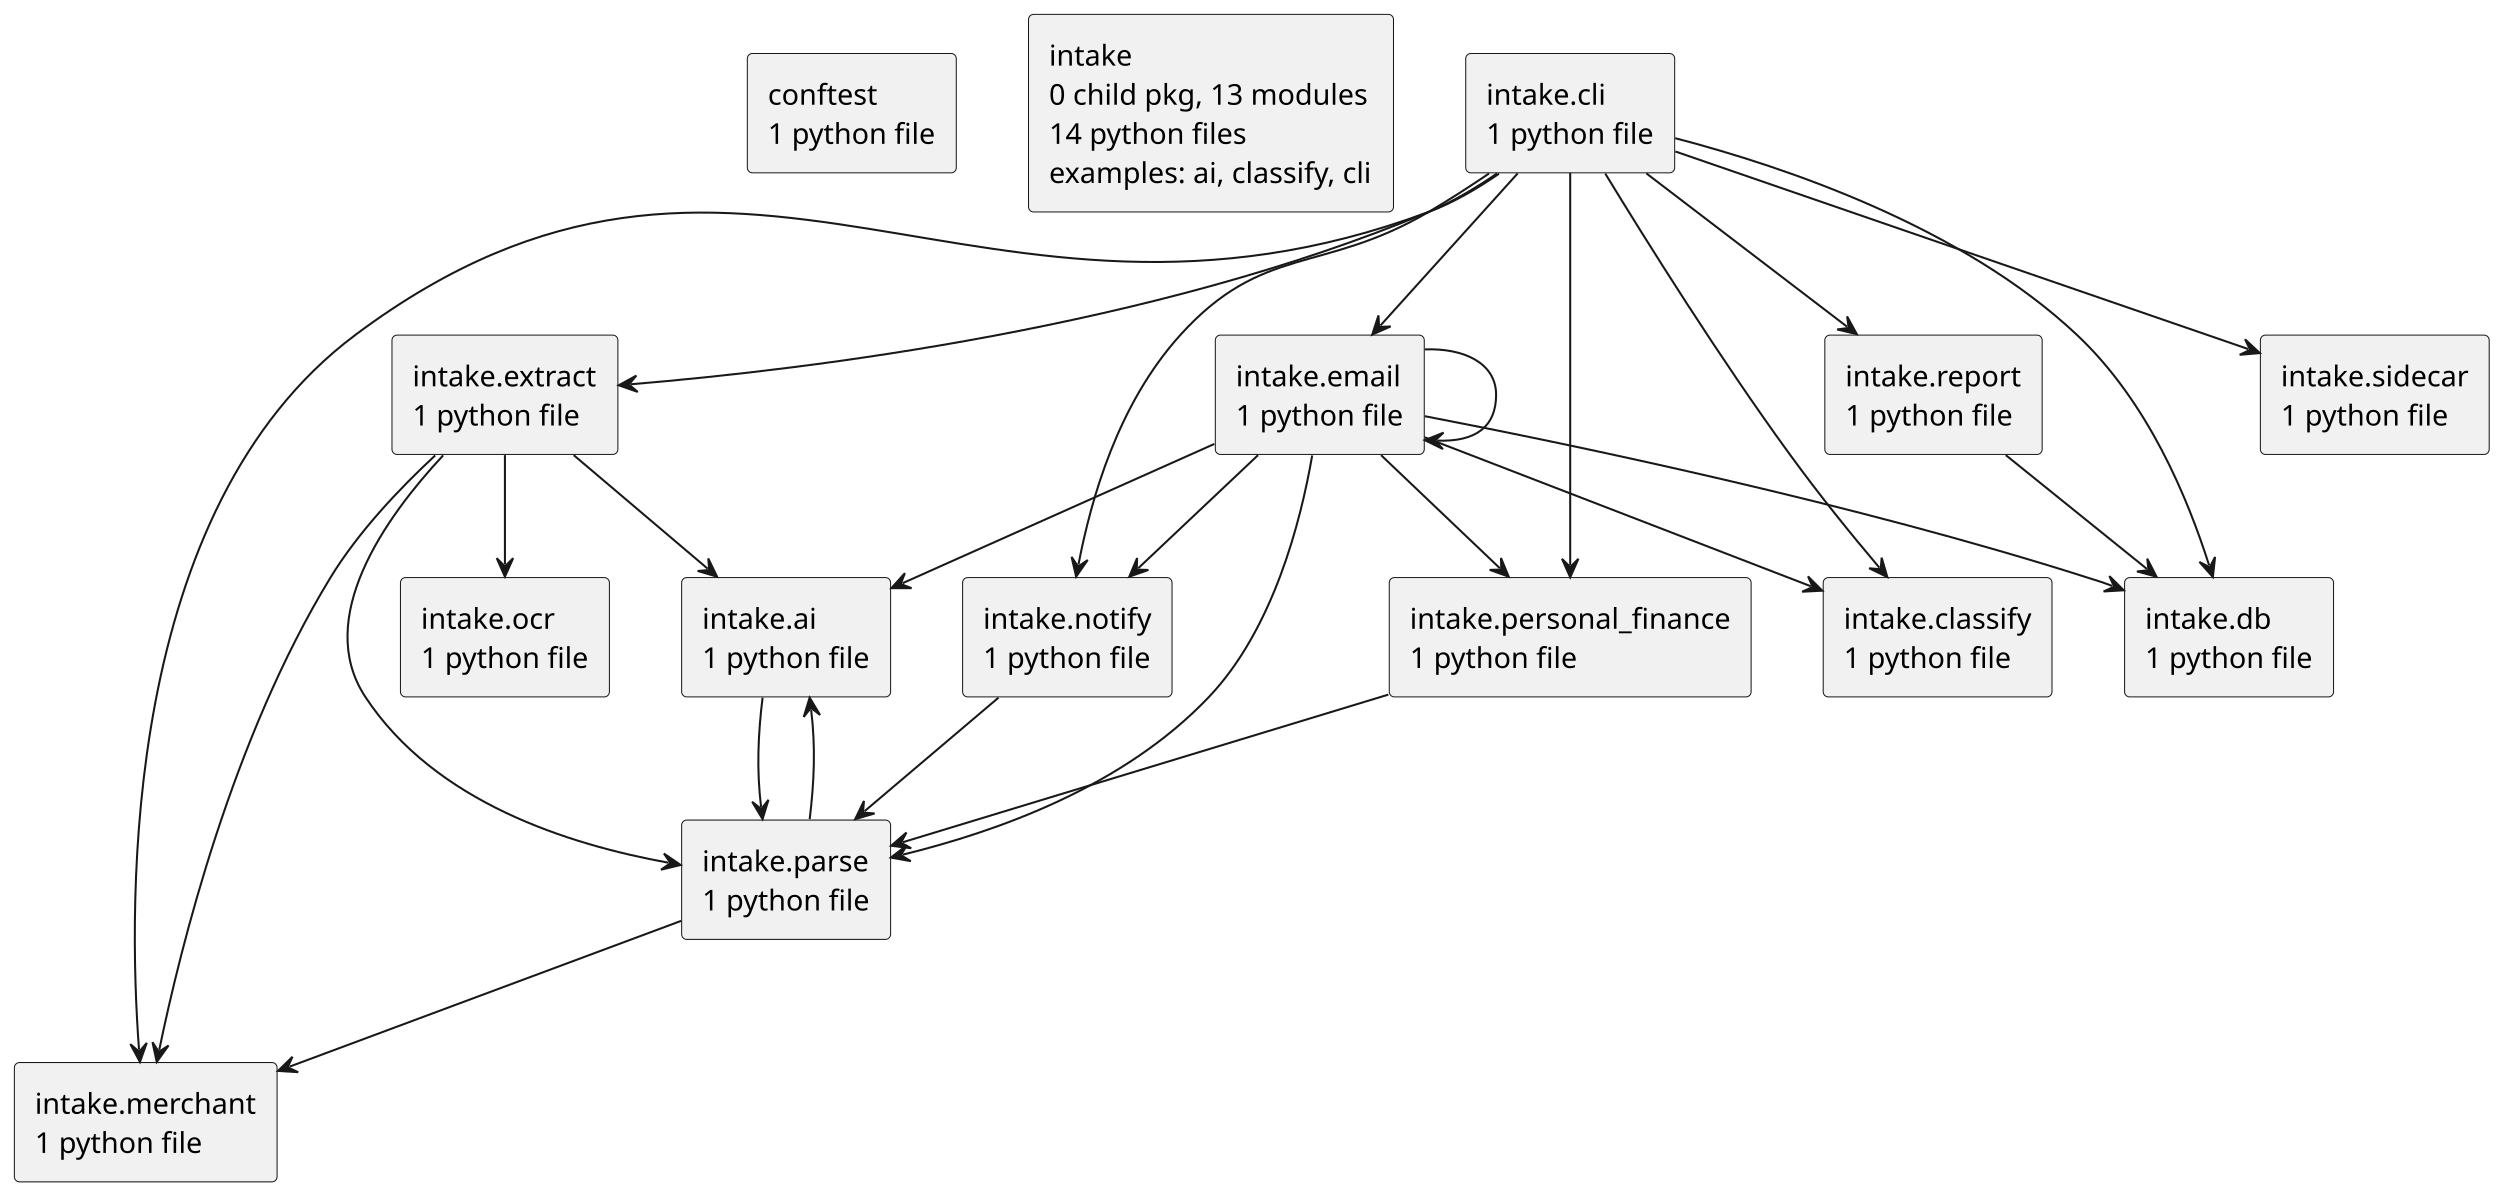
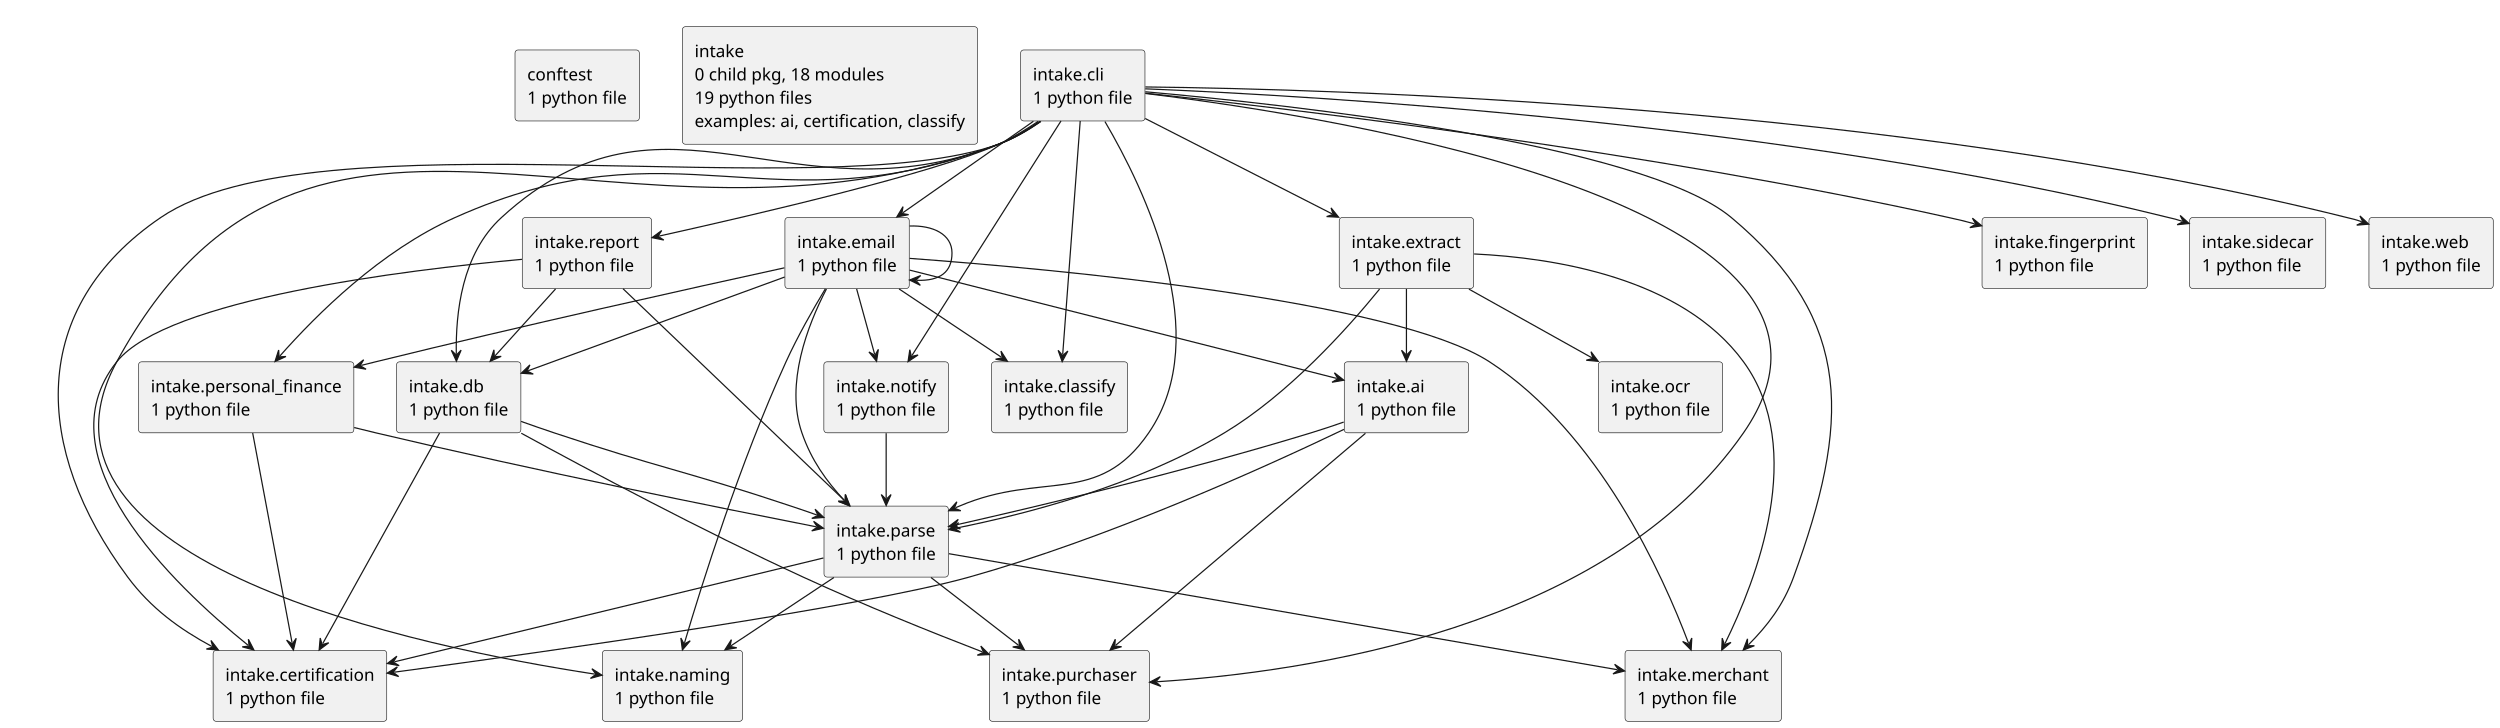
- <svg xmlns="http://www.w3.org/2000/svg" contentStyleType="text/css" data-diagram-type="DESCRIPTION" height="581px" preserveAspectRatio="none" style="width:1218px;height:581px;background:#FFFFFF;" version="1.1" viewBox="0 0 1218 581" width="1218px" zoomAndPan="magnify">
+ <svg xmlns="http://www.w3.org/2000/svg" contentStyleType="text/css" data-diagram-type="DESCRIPTION" height="596px" preserveAspectRatio="none" style="width:2047px;height:596px;background:#FFFFFF;" version="1.1" viewBox="0 0 2047 596" width="2047px" zoomAndPan="magnify">
  <defs />
  <g>
    <g class="entity" data-qualified-name="conftest" data-source-line="4" id="ent0002">
-       <rect fill="#F1F1F1" height="58.136" rx="2.5" ry="2.5" style="stroke:#181818;stroke-width:0.5;" width="101.802" x="364.1" y="26.06" />
-       <text fill="#000000" font-family="sans-serif" font-size="14" lengthAdjust="spacing" textLength="53.368" x="374.1" y="51.026">conftest</text>
-       <text fill="#000000" font-family="sans-serif" font-size="14" lengthAdjust="spacing" textLength="81.802" x="374.1" y="70.094">1 python file</text>
+       <rect fill="#F1F1F1" height="58.136" rx="2.5" ry="2.5" style="stroke:#181818;stroke-width:0.5;" width="101.802" x="421.69" y="40.9" />
+       <text fill="#000000" font-family="sans-serif" font-size="14" lengthAdjust="spacing" textLength="53.368" x="431.69" y="65.866">conftest</text>
+       <text fill="#000000" font-family="sans-serif" font-size="14" lengthAdjust="spacing" textLength="81.802" x="431.69" y="84.934">1 python file</text>
    </g>
    <g class="entity" data-qualified-name="intake" data-source-line="5" id="ent0003">
-       <rect fill="#F1F1F1" height="96.272" rx="2.5" ry="2.5" style="stroke:#181818;stroke-width:0.5;" width="177.821" x="501.09" y="7" />
-       <text fill="#000000" font-family="sans-serif" font-size="14" lengthAdjust="spacing" textLength="40.544" x="511.09" y="31.966">intake</text>
-       <text fill="#000000" font-family="sans-serif" font-size="14" lengthAdjust="spacing" textLength="155.273" x="511.09" y="51.034">0 child pkg, 13 modules</text>
-       <text fill="#000000" font-family="sans-serif" font-size="14" lengthAdjust="spacing" textLength="96.516" x="511.09" y="70.102">14 python files</text>
-       <text fill="#000000" font-family="sans-serif" font-size="14" lengthAdjust="spacing" textLength="157.821" x="511.09" y="89.17">examples: ai, classify, cli</text>
+       <rect fill="#F1F1F1" height="96.272" rx="2.5" ry="2.5" style="stroke:#181818;stroke-width:0.5;" width="241.731" x="558.72" y="21.84" />
+       <text fill="#000000" font-family="sans-serif" font-size="14" lengthAdjust="spacing" textLength="40.544" x="568.72" y="46.806">intake</text>
+       <text fill="#000000" font-family="sans-serif" font-size="14" lengthAdjust="spacing" textLength="155.273" x="568.72" y="65.874">0 child pkg, 18 modules</text>
+       <text fill="#000000" font-family="sans-serif" font-size="14" lengthAdjust="spacing" textLength="96.516" x="568.72" y="84.942">19 python files</text>
+       <text fill="#000000" font-family="sans-serif" font-size="14" lengthAdjust="spacing" textLength="221.731" x="568.72" y="104.01">examples: ai, certification, classify</text>
    </g>
    <g class="entity" data-qualified-name="intake.ai" data-source-line="6" id="ent0004">
-       <rect fill="#F1F1F1" height="58.136" rx="2.5" ry="2.5" style="stroke:#181818;stroke-width:0.5;" width="101.802" x="332.1" y="281.4" />
-       <text fill="#000000" font-family="sans-serif" font-size="14" lengthAdjust="spacing" textLength="55.762" x="342.1" y="306.366">intake.ai</text>
-       <text fill="#000000" font-family="sans-serif" font-size="14" lengthAdjust="spacing" textLength="81.802" x="342.1" y="325.434">1 python file</text>
-     </g>
-     <g class="entity" data-qualified-name="intake.classify" data-source-line="7" id="ent0005">
-       <rect fill="#F1F1F1" height="58.136" rx="2.5" ry="2.5" style="stroke:#181818;stroke-width:0.5;" width="111.462" x="888.27" y="281.4" />
-       <text fill="#000000" font-family="sans-serif" font-size="14" lengthAdjust="spacing" textLength="91.462" x="898.27" y="306.366">intake.classify</text>
-       <text fill="#000000" font-family="sans-serif" font-size="14" lengthAdjust="spacing" textLength="81.802" x="898.27" y="325.434">1 python file</text>
-     </g>
-     <g class="entity" data-qualified-name="intake.cli" data-source-line="8" id="ent0006">
-       <rect fill="#F1F1F1" height="58.136" rx="2.5" ry="2.5" style="stroke:#181818;stroke-width:0.5;" width="101.802" x="714.1" y="26.06" />
-       <text fill="#000000" font-family="sans-serif" font-size="14" lengthAdjust="spacing" textLength="58.24" x="724.1" y="51.026">intake.cli</text>
-       <text fill="#000000" font-family="sans-serif" font-size="14" lengthAdjust="spacing" textLength="81.802" x="724.1" y="70.094">1 python file</text>
-     </g>
-     <g class="entity" data-qualified-name="intake.db" data-source-line="9" id="ent0007">
-       <rect fill="#F1F1F1" height="58.136" rx="2.5" ry="2.5" style="stroke:#181818;stroke-width:0.5;" width="101.802" x="1035.1" y="281.4" />
-       <text fill="#000000" font-family="sans-serif" font-size="14" lengthAdjust="spacing" textLength="61.516" x="1045.1" y="306.366">intake.db</text>
-       <text fill="#000000" font-family="sans-serif" font-size="14" lengthAdjust="spacing" textLength="81.802" x="1045.1" y="325.434">1 python file</text>
-     </g>
-     <g class="entity" data-qualified-name="intake.email" data-source-line="10" id="ent0008">
-       <rect fill="#F1F1F1" height="58.136" rx="2.5" ry="2.5" style="stroke:#181818;stroke-width:0.5;" width="101.802" x="592.1" y="163.27" />
-       <text fill="#000000" font-family="sans-serif" font-size="14" lengthAdjust="spacing" textLength="80.36" x="602.1" y="188.236">intake.email</text>
-       <text fill="#000000" font-family="sans-serif" font-size="14" lengthAdjust="spacing" textLength="81.802" x="602.1" y="207.304">1 python file</text>
-     </g>
-     <g class="entity" data-qualified-name="intake.extract" data-source-line="11" id="ent0009">
-       <rect fill="#F1F1F1" height="58.136" rx="2.5" ry="2.5" style="stroke:#181818;stroke-width:0.5;" width="110.062" x="190.97" y="163.27" />
-       <text fill="#000000" font-family="sans-serif" font-size="14" lengthAdjust="spacing" textLength="90.062" x="200.97" y="188.236">intake.extract</text>
-       <text fill="#000000" font-family="sans-serif" font-size="14" lengthAdjust="spacing" textLength="81.802" x="200.97" y="207.304">1 python file</text>
-     </g>
-     <g class="entity" data-qualified-name="intake.merchant" data-source-line="12" id="ent0010">
-       <rect fill="#F1F1F1" height="58.136" rx="2.5" ry="2.5" style="stroke:#181818;stroke-width:0.5;" width="127.996" x="7" y="517.67" />
-       <text fill="#000000" font-family="sans-serif" font-size="14" lengthAdjust="spacing" textLength="107.996" x="17" y="542.636">intake.merchant</text>
-       <text fill="#000000" font-family="sans-serif" font-size="14" lengthAdjust="spacing" textLength="81.802" x="17" y="561.704">1 python file</text>
-     </g>
-     <g class="entity" data-qualified-name="intake.notify" data-source-line="13" id="ent0011">
-       <rect fill="#F1F1F1" height="58.136" rx="2.5" ry="2.5" style="stroke:#181818;stroke-width:0.5;" width="102.04" x="468.98" y="281.4" />
-       <text fill="#000000" font-family="sans-serif" font-size="14" lengthAdjust="spacing" textLength="82.04" x="478.98" y="306.366">intake.notify</text>
-       <text fill="#000000" font-family="sans-serif" font-size="14" lengthAdjust="spacing" textLength="81.802" x="478.98" y="325.434">1 python file</text>
-     </g>
-     <g class="entity" data-qualified-name="intake.ocr" data-source-line="14" id="ent0012">
-       <rect fill="#F1F1F1" height="58.136" rx="2.5" ry="2.5" style="stroke:#181818;stroke-width:0.5;" width="101.802" x="195.1" y="281.4" />
-       <text fill="#000000" font-family="sans-serif" font-size="14" lengthAdjust="spacing" textLength="65.268" x="205.1" y="306.366">intake.ocr</text>
-       <text fill="#000000" font-family="sans-serif" font-size="14" lengthAdjust="spacing" textLength="81.802" x="205.1" y="325.434">1 python file</text>
-     </g>
-     <g class="entity" data-qualified-name="intake.parse" data-source-line="15" id="ent0013">
-       <rect fill="#F1F1F1" height="58.136" rx="2.5" ry="2.5" style="stroke:#181818;stroke-width:0.5;" width="101.802" x="332.1" y="399.54" />
-       <text fill="#000000" font-family="sans-serif" font-size="14" lengthAdjust="spacing" textLength="81.144" x="342.1" y="424.506">intake.parse</text>
-       <text fill="#000000" font-family="sans-serif" font-size="14" lengthAdjust="spacing" textLength="81.802" x="342.1" y="443.574">1 python file</text>
-     </g>
-     <g class="entity" data-qualified-name="intake.personal_finance" data-source-line="16" id="ent0014">
-       <rect fill="#F1F1F1" height="58.136" rx="2.5" ry="2.5" style="stroke:#181818;stroke-width:0.5;" width="176.295" x="676.85" y="281.4" />
-       <text fill="#000000" font-family="sans-serif" font-size="14" lengthAdjust="spacing" textLength="156.295" x="686.85" y="306.366">intake.personal_finance</text>
-       <text fill="#000000" font-family="sans-serif" font-size="14" lengthAdjust="spacing" textLength="81.802" x="686.85" y="325.434">1 python file</text>
-     </g>
-     <g class="entity" data-qualified-name="intake.report" data-source-line="17" id="ent0015">
-       <rect fill="#F1F1F1" height="58.136" rx="2.5" ry="2.5" style="stroke:#181818;stroke-width:0.5;" width="105.89" x="889.05" y="163.27" />
-       <text fill="#000000" font-family="sans-serif" font-size="14" lengthAdjust="spacing" textLength="85.89" x="899.05" y="188.236">intake.report</text>
-       <text fill="#000000" font-family="sans-serif" font-size="14" lengthAdjust="spacing" textLength="81.802" x="899.05" y="207.304">1 python file</text>
-     </g>
-     <g class="entity" data-qualified-name="intake.sidecar" data-source-line="18" id="ent0016">
-       <rect fill="#F1F1F1" height="58.136" rx="2.5" ry="2.5" style="stroke:#181818;stroke-width:0.5;" width="111.476" x="1101.26" y="163.27" />
-       <text fill="#000000" font-family="sans-serif" font-size="14" lengthAdjust="spacing" textLength="91.476" x="1111.26" y="188.236">intake.sidecar</text>
-       <text fill="#000000" font-family="sans-serif" font-size="14" lengthAdjust="spacing" textLength="81.802" x="1111.26" y="207.304">1 python file</text>
-     </g>
-     <g class="link" data-entity-1="ent0004" data-entity-2="ent0013" data-link-type="dependency" data-source-line="19" id="lnk17">
-       <path d="M371.53,339.88 C369.32,357.88 368.593,375.114 370.793,393.134" fill="none" id="intake.ai-to-intake.parse" style="stroke:#181818;stroke-width:1;" />
-       <polygon fill="#181818" points="371.52,399.09,374.4,389.672,370.914,394.127,366.459,390.641,371.52,399.09" style="stroke:#181818;stroke-width:1;" />
-     </g>
-     <g class="link" data-entity-1="ent0013" data-entity-2="ent0004" data-link-type="dependency" data-source-line="41" id="lnk39">
-       <path d="M394.48,399.09 C396.68,381.07 397.401,363.835 395.191,345.835" fill="none" id="intake.parse-to-intake.ai" style="stroke:#181818;stroke-width:1;" />
-       <polygon fill="#181818" points="394.46,339.88,391.587,349.3,395.069,344.843,399.527,348.325,394.46,339.88" style="stroke:#181818;stroke-width:1;" />
-     </g>
-     <g class="link" data-entity-1="ent0006" data-entity-2="ent0005" data-link-type="dependency" data-source-line="20" id="lnk18">
-       <path d="M782.06,84.54 C802.45,117.99 838.07,174.86 872,221.4 C887.01,241.99 901.298,259.607 915.628,276.567" fill="none" id="intake.cli-to-intake.classify" style="stroke:#181818;stroke-width:1;" />
-       <polygon fill="#181818" points="919.5,281.15,916.747,271.694,916.273,277.331,910.636,276.857,919.5,281.15" style="stroke:#181818;stroke-width:1;" />
-     </g>
-     <g class="link" data-entity-1="ent0006" data-entity-2="ent0007" data-link-type="dependency" data-source-line="21" id="lnk19">
-       <path d="M816.16,67.33 C870.53,81.51 956.21,110.69 1012,163.27 C1046.78,196.05 1065.956,243.054 1076.286,275.424" fill="none" id="intake.cli-to-intake.db" style="stroke:#181818;stroke-width:1;" />
-       <polygon fill="#181818" points="1078.11,281.14,1079.185,271.35,1076.59,276.377,1071.563,273.782,1078.11,281.14" style="stroke:#181818;stroke-width:1;" />
-     </g>
-     <g class="link" data-entity-1="ent0006" data-entity-2="ent0008" data-link-type="dependency" data-source-line="22" id="lnk20">
-       <path d="M739.42,84.47 C718.6,107.55 693.369,135.505 672.559,158.575" fill="none" id="intake.cli-to-intake.email" style="stroke:#181818;stroke-width:1;" />
-       <polygon fill="#181818" points="668.54,163.03,677.538,159.026,671.889,159.317,671.598,153.668,668.54,163.03" style="stroke:#181818;stroke-width:1;" />
-     </g>
-     <g class="link" data-entity-1="ent0006" data-entity-2="ent0009" data-link-type="dependency" data-source-line="23" id="lnk21">
-       <path d="M729.35,84.51 C719.07,91.55 707.51,98.45 696,103.27 C561.24,159.65 394.439,179.951 307.389,187.211" fill="none" id="intake.cli-to-intake.extract" style="stroke:#181818;stroke-width:1;" />
-       <polygon fill="#181818" points="301.41,187.71,310.711,190.948,306.393,187.294,310.046,182.976,301.41,187.71" style="stroke:#181818;stroke-width:1;" />
-     </g>
-     <g class="link" data-entity-1="ent0006" data-entity-2="ent0010" data-link-type="dependency" data-source-line="24" id="lnk22">
-       <path d="M730.31,84.63 C719.85,91.84 707.96,98.81 696,103.27 C476.76,184.98 360.34,23.11 173,163.27 C59.64,248.07 62.22,438.077 67.73,511.397" fill="none" id="intake.cli-to-intake.merchant" style="stroke:#181818;stroke-width:1;" />
-       <polygon fill="#181818" points="68.18,517.38,71.494,508.106,67.805,512.394,63.517,508.705,68.18,517.38" style="stroke:#181818;stroke-width:1;" />
-     </g>
-     <g class="link" data-entity-1="ent0006" data-entity-2="ent0011" data-link-type="dependency" data-source-line="25" id="lnk23">
-       <path d="M725.47,84.51 C715.98,90.94 705.76,97.55 696,103.27 C644.2,133.6 615.26,118.74 575,163.27 C544.62,196.86 531.603,242.948 525.433,275.038" fill="none" id="intake.cli-to-intake.notify" style="stroke:#181818;stroke-width:1;" />
-       <polygon fill="#181818" points="524.3,280.93,529.927,272.847,525.244,276.02,522.071,271.337,524.3,280.93" style="stroke:#181818;stroke-width:1;" />
-     </g>
-     <g class="link" data-entity-1="ent0006" data-entity-2="ent0014" data-link-type="dependency" data-source-line="26" id="lnk24">
-       <path d="M765,84.21 C765,132.91 765,226.48 765,275.26" fill="none" id="intake.cli-to-intake.personal_finance" style="stroke:#181818;stroke-width:1;" />
-       <polygon fill="#181818" points="765,281.26,769,272.26,765,276.26,761,272.26,765,281.26" style="stroke:#181818;stroke-width:1;" />
-     </g>
-     <g class="link" data-entity-1="ent0006" data-entity-2="ent0015" data-link-type="dependency" data-source-line="27" id="lnk25">
-       <path d="M802.1,84.47 C832.21,107.47 869.692,136.108 899.872,159.158" fill="none" id="intake.cli-to-intake.report" style="stroke:#181818;stroke-width:1;" />
-       <polygon fill="#181818" points="904.64,162.8,899.915,154.158,900.666,159.765,895.06,160.516,904.64,162.8" style="stroke:#181818;stroke-width:1;" />
-     </g>
-     <g class="link" data-entity-1="ent0006" data-entity-2="ent0016" data-link-type="dependency" data-source-line="28" id="lnk26">
-       <path d="M816.24,73.81 C889.81,99.18 1019.188,143.804 1095.318,170.064" fill="none" id="intake.cli-to-intake.sidecar" style="stroke:#181818;stroke-width:1;" />
-       <polygon fill="#181818" points="1100.99,172.02,1093.786,165.304,1096.263,170.39,1091.178,172.867,1100.99,172.02" style="stroke:#181818;stroke-width:1;" />
-     </g>
-     <g class="link" data-entity-1="ent0008" data-entity-2="ent0004" data-link-type="dependency" data-source-line="29" id="lnk27">
-       <path d="M591.63,216.28 C546.05,236.64 485.289,263.784 439.739,284.124" fill="none" id="intake.email-to-intake.ai" style="stroke:#181818;stroke-width:1;" />
-       <polygon fill="#181818" points="434.26,286.57,444.109,286.553,438.825,284.531,440.847,279.248,434.26,286.57" style="stroke:#181818;stroke-width:1;" />
-     </g>
-     <g class="link" data-entity-1="ent0008" data-entity-2="ent0005" data-link-type="dependency" data-source-line="30" id="lnk28">
-       <path d="M694.06,213.04 C747.82,233.78 826.612,264.181 882.222,285.631" fill="none" id="intake.email-to-intake.classify" style="stroke:#181818;stroke-width:1;" />
-       <polygon fill="#181818" points="887.82,287.79,880.862,280.819,883.155,285.991,877.984,288.283,887.82,287.79" style="stroke:#181818;stroke-width:1;" />
-     </g>
-     <g class="link" data-entity-1="ent0008" data-entity-2="ent0007" data-link-type="dependency" data-source-line="31" id="lnk29">
-       <path d="M694.19,202.77 C766.87,216.76 903.72,245.27 1017,281.4 C1022.79,283.25 1023.165,283.245 1029.085,285.475" fill="none" id="intake.email-to-intake.db" style="stroke:#181818;stroke-width:1;" />
-       <polygon fill="#181818" points="1034.7,287.59,1027.688,280.674,1030.021,285.827,1024.868,288.161,1034.7,287.59" style="stroke:#181818;stroke-width:1;" />
-     </g>
-     <g class="link" data-entity-1="ent0008" data-entity-2="ent0008" data-link-type="dependency" data-source-line="32" id="lnk30">
-       <path d="M694.15,170.23 C713.21,169.51 728.9,176.88 728.9,192.33 C728.9,207.79 719.206,215.387 700.146,214.667" fill="none" id="intake.email-to-intake.email" style="stroke:#181818;stroke-width:1;" />
-       <polygon fill="#181818" points="694.15,214.44,702.993,218.777,699.146,214.629,703.295,210.783,694.15,214.44" style="stroke:#181818;stroke-width:1;" />
-     </g>
-     <g class="link" data-entity-1="ent0008" data-entity-2="ent0011" data-link-type="dependency" data-source-line="33" id="lnk31">
-       <path d="M612.91,221.74 C593.85,239.74 573.653,258.811 554.563,276.831" fill="none" id="intake.email-to-intake.notify" style="stroke:#181818;stroke-width:1;" />
-       <polygon fill="#181818" points="550.2,280.95,559.49,277.681,553.836,277.518,553.999,271.863,550.2,280.95" style="stroke:#181818;stroke-width:1;" />
-     </g>
-     <g class="link" data-entity-1="ent0008" data-entity-2="ent0013" data-link-type="dependency" data-source-line="34" id="lnk32">
-       <path d="M639.3,221.9 C633.71,254.24 620.23,306.7 589,339.54 C547.32,383.37 486.096,405.007 439.866,416.377" fill="none" id="intake.email-to-intake.parse" style="stroke:#181818;stroke-width:1;" />
-       <polygon fill="#181818" points="434.04,417.81,443.735,419.545,438.895,416.616,441.824,411.776,434.04,417.81" style="stroke:#181818;stroke-width:1;" />
-     </g>
-     <g class="link" data-entity-1="ent0008" data-entity-2="ent0014" data-link-type="dependency" data-source-line="35" id="lnk33">
-       <path d="M672.84,221.74 C691.75,239.74 711.764,258.793 730.694,276.813" fill="none" id="intake.email-to-intake.personal_finance" style="stroke:#181818;stroke-width:1;" />
-       <polygon fill="#181818" points="735.04,280.95,731.279,271.847,731.418,277.503,725.763,277.642,735.04,280.95" style="stroke:#181818;stroke-width:1;" />
-     </g>
-     <g class="link" data-entity-1="ent0009" data-entity-2="ent0004" data-link-type="dependency" data-source-line="36" id="lnk34">
-       <path d="M279.51,221.74 C300.74,239.74 323.524,259.049 344.774,277.069" fill="none" id="intake.extract-to-intake.ai" style="stroke:#181818;stroke-width:1;" />
-       <polygon fill="#181818" points="349.35,280.95,345.073,272.078,345.536,277.716,339.899,278.18,349.35,280.95" style="stroke:#181818;stroke-width:1;" />
-     </g>
-     <g class="link" data-entity-1="ent0009" data-entity-2="ent0010" data-link-type="dependency" data-source-line="37" id="lnk35">
-       <path d="M212.03,221.88 C194.77,237.89 174.61,259.09 161,281.4 C113.14,359.82 88.039,461.115 77.589,511.495" fill="none" id="intake.extract-to-intake.merchant" style="stroke:#181818;stroke-width:1;" />
-       <polygon fill="#181818" points="76.37,517.37,82.115,509.37,77.385,512.474,74.281,507.745,76.37,517.37" style="stroke:#181818;stroke-width:1;" />
-     </g>
-     <g class="link" data-entity-1="ent0009" data-entity-2="ent0012" data-link-type="dependency" data-source-line="38" id="lnk36">
-       <path d="M246,221.74 C246,239.74 246,256.93 246,274.95" fill="none" id="intake.extract-to-intake.ocr" style="stroke:#181818;stroke-width:1;" />
-       <polygon fill="#181818" points="246,280.95,250,271.95,246,275.95,242,271.95,246,280.95" style="stroke:#181818;stroke-width:1;" />
-     </g>
-     <g class="link" data-entity-1="ent0009" data-entity-2="ent0013" data-link-type="dependency" data-source-line="39" id="lnk37">
-       <path d="M215.92,221.83 C187.54,252.28 152.82,301.32 178,339.54 C211.88,390.97 276.848,411.412 325.698,420.332" fill="none" id="intake.extract-to-intake.parse" style="stroke:#181818;stroke-width:1;" />
-       <polygon fill="#181818" points="331.6,421.41,323.465,415.858,326.681,420.512,322.028,423.728,331.6,421.41" style="stroke:#181818;stroke-width:1;" />
-     </g>
-     <g class="link" data-entity-1="ent0011" data-entity-2="ent0013" data-link-type="dependency" data-source-line="40" id="lnk38">
-       <path d="M486.48,339.88 C465.25,357.88 442.477,377.19 421.217,395.211" fill="none" id="intake.notify-to-intake.parse" style="stroke:#181818;stroke-width:1;" />
-       <polygon fill="#181818" points="416.64,399.09,426.092,396.322,420.454,395.857,420.919,390.219,416.64,399.09" style="stroke:#181818;stroke-width:1;" />
-     </g>
-     <g class="link" data-entity-1="ent0013" data-entity-2="ent0010" data-link-type="dependency" data-source-line="42" id="lnk40">
-       <path d="M331.83,448.65 C278.15,468.63 199.273,497.997 141.073,519.657" fill="none" id="intake.parse-to-intake.merchant" style="stroke:#181818;stroke-width:1;" />
-       <polygon fill="#181818" points="135.45,521.75,145.28,522.36,140.136,520.006,142.49,514.862,135.45,521.75" style="stroke:#181818;stroke-width:1;" />
-     </g>
-     <g class="link" data-entity-1="ent0014" data-entity-2="ent0013" data-link-type="dependency" data-source-line="43" id="lnk41">
-       <path d="M676.4,338.41 C601.24,361.26 501.791,391.495 439.911,410.305" fill="none" id="intake.personal_finance-to-intake.parse" style="stroke:#181818;stroke-width:1;" />
-       <polygon fill="#181818" points="434.17,412.05,443.944,413.26,438.954,410.596,441.618,405.605,434.17,412.05" style="stroke:#181818;stroke-width:1;" />
-     </g>
-     <g class="link" data-entity-1="ent0015" data-entity-2="ent0007" data-link-type="dependency" data-source-line="44" id="lnk42">
-       <path d="M977.22,221.74 C999.54,239.74 1023.63,259.163 1045.97,277.183" fill="none" id="intake.report-to-intake.db" style="stroke:#181818;stroke-width:1;" />
-       <polygon fill="#181818" points="1050.64,280.95,1046.146,272.186,1046.748,277.811,1041.123,278.413,1050.64,280.95" style="stroke:#181818;stroke-width:1;" />
+       <rect fill="#F1F1F1" height="58.136" rx="2.5" ry="2.5" style="stroke:#181818;stroke-width:0.5;" width="101.802" x="1100.69" y="296.24" />
+       <text fill="#000000" font-family="sans-serif" font-size="14" lengthAdjust="spacing" textLength="55.762" x="1110.69" y="321.206">intake.ai</text>
+       <text fill="#000000" font-family="sans-serif" font-size="14" lengthAdjust="spacing" textLength="81.802" x="1110.69" y="340.274">1 python file</text>
+     </g>
+     <g class="entity" data-qualified-name="intake.certification" data-source-line="7" id="ent0005">
+       <rect fill="#F1F1F1" height="58.136" rx="2.5" ry="2.5" style="stroke:#181818;stroke-width:0.5;" width="142.149" x="174.51" y="532.51" />
+       <text fill="#000000" font-family="sans-serif" font-size="14" lengthAdjust="spacing" textLength="122.15" x="184.51" y="557.476">intake.certification</text>
+       <text fill="#000000" font-family="sans-serif" font-size="14" lengthAdjust="spacing" textLength="81.802" x="184.51" y="576.544">1 python file</text>
+     </g>
+     <g class="entity" data-qualified-name="intake.classify" data-source-line="8" id="ent0006">
+       <rect fill="#F1F1F1" height="58.136" rx="2.5" ry="2.5" style="stroke:#181818;stroke-width:0.5;" width="111.462" x="811.86" y="296.24" />
+       <text fill="#000000" font-family="sans-serif" font-size="14" lengthAdjust="spacing" textLength="91.462" x="821.86" y="321.206">intake.classify</text>
+       <text fill="#000000" font-family="sans-serif" font-size="14" lengthAdjust="spacing" textLength="81.802" x="821.86" y="340.274">1 python file</text>
+     </g>
+     <g class="entity" data-qualified-name="intake.cli" data-source-line="9" id="ent0007">
+       <rect fill="#F1F1F1" height="58.136" rx="2.5" ry="2.5" style="stroke:#181818;stroke-width:0.5;" width="101.802" x="835.69" y="40.9" />
+       <text fill="#000000" font-family="sans-serif" font-size="14" lengthAdjust="spacing" textLength="58.24" x="845.69" y="65.866">intake.cli</text>
+       <text fill="#000000" font-family="sans-serif" font-size="14" lengthAdjust="spacing" textLength="81.802" x="845.69" y="84.934">1 python file</text>
+     </g>
+     <g class="entity" data-qualified-name="intake.db" data-source-line="10" id="ent0008">
+       <rect fill="#F1F1F1" height="58.136" rx="2.5" ry="2.5" style="stroke:#181818;stroke-width:0.5;" width="101.802" x="324.69" y="296.24" />
+       <text fill="#000000" font-family="sans-serif" font-size="14" lengthAdjust="spacing" textLength="61.516" x="334.69" y="321.206">intake.db</text>
+       <text fill="#000000" font-family="sans-serif" font-size="14" lengthAdjust="spacing" textLength="81.802" x="334.69" y="340.274">1 python file</text>
+     </g>
+     <g class="entity" data-qualified-name="intake.email" data-source-line="11" id="ent0009">
+       <rect fill="#F1F1F1" height="58.136" rx="2.5" ry="2.5" style="stroke:#181818;stroke-width:0.5;" width="101.802" x="642.69" y="178.11" />
+       <text fill="#000000" font-family="sans-serif" font-size="14" lengthAdjust="spacing" textLength="80.36" x="652.69" y="203.076">intake.email</text>
+       <text fill="#000000" font-family="sans-serif" font-size="14" lengthAdjust="spacing" textLength="81.802" x="652.69" y="222.144">1 python file</text>
+     </g>
+     <g class="entity" data-qualified-name="intake.extract" data-source-line="12" id="ent0010">
+       <rect fill="#F1F1F1" height="58.136" rx="2.5" ry="2.5" style="stroke:#181818;stroke-width:0.5;" width="110.062" x="1096.56" y="178.11" />
+       <text fill="#000000" font-family="sans-serif" font-size="14" lengthAdjust="spacing" textLength="90.062" x="1106.56" y="203.076">intake.extract</text>
+       <text fill="#000000" font-family="sans-serif" font-size="14" lengthAdjust="spacing" textLength="81.802" x="1106.56" y="222.144">1 python file</text>
+     </g>
+     <g class="entity" data-qualified-name="intake.fingerprint" data-source-line="13" id="ent0011">
+       <rect fill="#F1F1F1" height="58.136" rx="2.5" ry="2.5" style="stroke:#181818;stroke-width:0.5;" width="135.374" x="1622.9" y="178.11" />
+       <text fill="#000000" font-family="sans-serif" font-size="14" lengthAdjust="spacing" textLength="115.374" x="1632.9" y="203.076">intake.fingerprint</text>
+       <text fill="#000000" font-family="sans-serif" font-size="14" lengthAdjust="spacing" textLength="81.802" x="1632.9" y="222.144">1 python file</text>
+     </g>
+     <g class="entity" data-qualified-name="intake.merchant" data-source-line="14" id="ent0012">
+       <rect fill="#F1F1F1" height="58.136" rx="2.5" ry="2.5" style="stroke:#181818;stroke-width:0.5;" width="127.996" x="1330.59" y="532.51" />
+       <text fill="#000000" font-family="sans-serif" font-size="14" lengthAdjust="spacing" textLength="107.996" x="1340.59" y="557.476">intake.merchant</text>
+       <text fill="#000000" font-family="sans-serif" font-size="14" lengthAdjust="spacing" textLength="81.802" x="1340.59" y="576.544">1 python file</text>
+     </g>
+     <g class="entity" data-qualified-name="intake.naming" data-source-line="15" id="ent0013">
+       <rect fill="#F1F1F1" height="58.136" rx="2.5" ry="2.5" style="stroke:#181818;stroke-width:0.5;" width="114.766" x="493.2" y="532.51" />
+       <text fill="#000000" font-family="sans-serif" font-size="14" lengthAdjust="spacing" textLength="94.766" x="503.2" y="557.476">intake.naming</text>
+       <text fill="#000000" font-family="sans-serif" font-size="14" lengthAdjust="spacing" textLength="81.802" x="503.2" y="576.544">1 python file</text>
+     </g>
+     <g class="entity" data-qualified-name="intake.notify" data-source-line="16" id="ent0014">
+       <rect fill="#F1F1F1" height="58.136" rx="2.5" ry="2.5" style="stroke:#181818;stroke-width:0.5;" width="102.04" x="674.57" y="296.24" />
+       <text fill="#000000" font-family="sans-serif" font-size="14" lengthAdjust="spacing" textLength="82.04" x="684.57" y="321.206">intake.notify</text>
+       <text fill="#000000" font-family="sans-serif" font-size="14" lengthAdjust="spacing" textLength="81.802" x="684.57" y="340.274">1 python file</text>
+     </g>
+     <g class="entity" data-qualified-name="intake.ocr" data-source-line="17" id="ent0015">
+       <rect fill="#F1F1F1" height="58.136" rx="2.5" ry="2.5" style="stroke:#181818;stroke-width:0.5;" width="101.802" x="1308.69" y="296.24" />
+       <text fill="#000000" font-family="sans-serif" font-size="14" lengthAdjust="spacing" textLength="65.268" x="1318.69" y="321.206">intake.ocr</text>
+       <text fill="#000000" font-family="sans-serif" font-size="14" lengthAdjust="spacing" textLength="81.802" x="1318.69" y="340.274">1 python file</text>
+     </g>
+     <g class="entity" data-qualified-name="intake.parse" data-source-line="18" id="ent0016">
+       <rect fill="#F1F1F1" height="58.136" rx="2.5" ry="2.5" style="stroke:#181818;stroke-width:0.5;" width="101.802" x="674.69" y="414.38" />
+       <text fill="#000000" font-family="sans-serif" font-size="14" lengthAdjust="spacing" textLength="81.144" x="684.69" y="439.346">intake.parse</text>
+       <text fill="#000000" font-family="sans-serif" font-size="14" lengthAdjust="spacing" textLength="81.802" x="684.69" y="458.414">1 python file</text>
+     </g>
+     <g class="entity" data-qualified-name="intake.personal_finance" data-source-line="19" id="ent0017">
+       <rect fill="#F1F1F1" height="58.136" rx="2.5" ry="2.5" style="stroke:#181818;stroke-width:0.5;" width="176.295" x="113.44" y="296.24" />
+       <text fill="#000000" font-family="sans-serif" font-size="14" lengthAdjust="spacing" textLength="156.295" x="123.44" y="321.206">intake.personal_finance</text>
+       <text fill="#000000" font-family="sans-serif" font-size="14" lengthAdjust="spacing" textLength="81.802" x="123.44" y="340.274">1 python file</text>
+     </g>
+     <g class="entity" data-qualified-name="intake.purchaser" data-source-line="20" id="ent0018">
+       <rect fill="#F1F1F1" height="58.136" rx="2.5" ry="2.5" style="stroke:#181818;stroke-width:0.5;" width="130.95" x="810.11" y="532.51" />
+       <text fill="#000000" font-family="sans-serif" font-size="14" lengthAdjust="spacing" textLength="110.95" x="820.11" y="557.476">intake.purchaser</text>
+       <text fill="#000000" font-family="sans-serif" font-size="14" lengthAdjust="spacing" textLength="81.802" x="820.11" y="576.544">1 python file</text>
+     </g>
+     <g class="entity" data-qualified-name="intake.report" data-source-line="21" id="ent0019">
+       <rect fill="#F1F1F1" height="58.136" rx="2.5" ry="2.5" style="stroke:#181818;stroke-width:0.5;" width="105.89" x="427.64" y="178.11" />
+       <text fill="#000000" font-family="sans-serif" font-size="14" lengthAdjust="spacing" textLength="85.89" x="437.64" y="203.076">intake.report</text>
+       <text fill="#000000" font-family="sans-serif" font-size="14" lengthAdjust="spacing" textLength="81.802" x="437.64" y="222.144">1 python file</text>
+     </g>
+     <g class="entity" data-qualified-name="intake.sidecar" data-source-line="22" id="ent0020">
+       <rect fill="#F1F1F1" height="58.136" rx="2.5" ry="2.5" style="stroke:#181818;stroke-width:0.5;" width="111.476" x="1792.85" y="178.11" />
+       <text fill="#000000" font-family="sans-serif" font-size="14" lengthAdjust="spacing" textLength="91.476" x="1802.85" y="203.076">intake.sidecar</text>
+       <text fill="#000000" font-family="sans-serif" font-size="14" lengthAdjust="spacing" textLength="81.802" x="1802.85" y="222.144">1 python file</text>
+     </g>
+     <g class="entity" data-qualified-name="intake.web" data-source-line="23" id="ent0021">
+       <rect fill="#F1F1F1" height="58.136" rx="2.5" ry="2.5" style="stroke:#181818;stroke-width:0.5;" width="101.802" x="1939.69" y="178.11" />
+       <text fill="#000000" font-family="sans-serif" font-size="14" lengthAdjust="spacing" textLength="71.806" x="1949.69" y="203.076">intake.web</text>
+       <text fill="#000000" font-family="sans-serif" font-size="14" lengthAdjust="spacing" textLength="81.802" x="1949.69" y="222.144">1 python file</text>
+     </g>
+     <g class="link" data-entity-1="ent0004" data-entity-2="ent0005" data-link-type="dependency" data-source-line="24" id="lnk22">
+       <path d="M1100.43,351.57 C1032.1,384.27 906.54,440.82 793.59,472.51 C705.1,497.34 450.176,533.26 322.937,550.37" fill="none" id="intake.ai-to-intake.certification" style="stroke:#181818;stroke-width:1;" />
+       <polygon fill="#181818" points="316.99,551.17,326.443,553.935,321.945,550.504,325.377,546.006,316.99,551.17" style="stroke:#181818;stroke-width:1;" />
+     </g>
+     <g class="link" data-entity-1="ent0004" data-entity-2="ent0016" data-link-type="dependency" data-source-line="25" id="lnk23">
+       <path d="M1100.22,345.6 C1091.38,348.68 1082.26,351.73 1073.59,354.38 C969.29,386.26 850.812,414.386 782.582,429.826" fill="none" id="intake.ai-to-intake.parse" style="stroke:#181818;stroke-width:1;" />
+       <polygon fill="#181818" points="776.73,431.15,786.391,433.065,781.607,430.046,784.625,425.262,776.73,431.15" style="stroke:#181818;stroke-width:1;" />
+     </g>
+     <g class="link" data-entity-1="ent0004" data-entity-2="ent0018" data-link-type="dependency" data-source-line="26" id="lnk24">
+       <path d="M1118.02,354.8 C1064.86,399.92 966.504,483.407 913.494,528.407" fill="none" id="intake.ai-to-intake.purchaser" style="stroke:#181818;stroke-width:1;" />
+       <polygon fill="#181818" points="908.92,532.29,918.37,529.515,912.732,529.054,913.192,523.416,908.92,532.29" style="stroke:#181818;stroke-width:1;" />
+     </g>
+     <g class="link" data-entity-1="ent0007" data-entity-2="ent0005" data-link-type="dependency" data-source-line="27" id="lnk25">
+       <path d="M852.33,99.43 C841.79,106.74 829.74,113.76 817.59,118.11 C673.49,169.61 258.11,92.03 131.59,178.11 C22.95,252.02 26.27,367 104.59,472.51 C123.51,498.01 146.92,515 173.5,529.35" fill="none" id="intake.cli-to-intake.certification" style="stroke:#181818;stroke-width:1;" />
+       <polygon fill="#181818" points="178.78,532.2,172.761,524.405,174.38,529.825,168.96,531.444,178.78,532.2" style="stroke:#181818;stroke-width:1;" />
+     </g>
+     <g class="link" data-entity-1="ent0007" data-entity-2="ent0006" data-link-type="dependency" data-source-line="28" id="lnk26">
+       <path d="M884.48,99.05 C880.83,147.75 873.809,241.337 870.149,290.117" fill="none" id="intake.cli-to-intake.classify" style="stroke:#181818;stroke-width:1;" />
+       <polygon fill="#181818" points="869.7,296.1,874.362,287.425,870.074,291.114,866.385,286.826,869.7,296.1" style="stroke:#181818;stroke-width:1;" />
+     </g>
+     <g class="link" data-entity-1="ent0007" data-entity-2="ent0008" data-link-type="dependency" data-source-line="29" id="lnk27">
+       <path d="M851.44,99.46 C841.07,106.59 829.34,113.51 817.59,118.11 C647.3,184.71 545.48,54.67 410.59,178.11 C377.95,207.97 373.098,256.381 373.608,289.741" fill="none" id="intake.cli-to-intake.db" style="stroke:#181818;stroke-width:1;" />
+       <polygon fill="#181818" points="373.7,295.74,377.562,286.68,373.624,290.741,369.563,286.802,373.7,295.74" style="stroke:#181818;stroke-width:1;" />
+     </g>
+     <g class="link" data-entity-1="ent0007" data-entity-2="ent0009" data-link-type="dependency" data-source-line="30" id="lnk28">
+       <path d="M846.13,99.31 C813.3,122.31 772.144,151.148 739.235,174.198" fill="none" id="intake.cli-to-intake.email" style="stroke:#181818;stroke-width:1;" />
+       <polygon fill="#181818" points="734.32,177.64,743.986,175.753,738.415,174.772,739.397,169.201,734.32,177.64" style="stroke:#181818;stroke-width:1;" />
+     </g>
+     <g class="link" data-entity-1="ent0007" data-entity-2="ent0010" data-link-type="dependency" data-source-line="31" id="lnk29">
+       <path d="M937.68,97.04 C983.1,120.21 1044.015,151.293 1090.725,175.123" fill="none" id="intake.cli-to-intake.extract" style="stroke:#181818;stroke-width:1;" />
+       <polygon fill="#181818" points="1096.07,177.85,1089.871,170.197,1091.616,175.578,1086.235,177.323,1096.07,177.85" style="stroke:#181818;stroke-width:1;" />
+     </g>
+     <g class="link" data-entity-1="ent0007" data-entity-2="ent0011" data-link-type="dependency" data-source-line="32" id="lnk30">
+       <path d="M937.75,76.26 C1055.03,88.92 1351.93,123.97 1595.59,178.11 C1604.4,180.06 1607.803,180.814 1616.853,183.294" fill="none" id="intake.cli-to-intake.fingerprint" style="stroke:#181818;stroke-width:1;" />
+       <polygon fill="#181818" points="1622.64,184.88,1615.017,178.644,1617.818,183.559,1612.903,186.359,1622.64,184.88" style="stroke:#181818;stroke-width:1;" />
+     </g>
+     <g class="link" data-entity-1="ent0007" data-entity-2="ent0012" data-link-type="dependency" data-source-line="33" id="lnk31">
+       <path d="M937.77,75.14 C1056.21,85.72 1344.67,117.23 1417.59,178.11 C1519.53,263.21 1514.05,347.74 1468.59,472.51 C1460.25,495.41 1447.283,512.228 1431.563,528.018" fill="none" id="intake.cli-to-intake.merchant" style="stroke:#181818;stroke-width:1;" />
+       <polygon fill="#181818" points="1427.33,532.27,1436.514,528.714,1430.858,528.727,1430.845,523.07,1427.33,532.27" style="stroke:#181818;stroke-width:1;" />
+     </g>
+     <g class="link" data-entity-1="ent0007" data-entity-2="ent0013" data-link-type="dependency" data-source-line="34" id="lnk32">
+       <path d="M851.91,99.49 C841.45,106.71 829.56,113.67 817.59,118.11 C507.69,233.02 253.69,6 95.59,296.24 C6,460.71 345.729,530.374 487.009,551.964" fill="none" id="intake.cli-to-intake.naming" style="stroke:#181818;stroke-width:1;" />
+       <polygon fill="#181818" points="492.94,552.87,484.647,547.556,487.997,552.115,483.439,555.465,492.94,552.87" style="stroke:#181818;stroke-width:1;" />
+     </g>
+     <g class="link" data-entity-1="ent0007" data-entity-2="ent0014" data-link-type="dependency" data-source-line="35" id="lnk33">
+       <path d="M868.74,99.05 C837.79,147.75 777.728,242.256 746.728,291.036" fill="none" id="intake.cli-to-intake.notify" style="stroke:#181818;stroke-width:1;" />
+       <polygon fill="#181818" points="743.51,296.1,751.713,290.649,746.192,291.88,744.961,286.359,743.51,296.1" style="stroke:#181818;stroke-width:1;" />
+     </g>
+     <g class="link" data-entity-1="ent0007" data-entity-2="ent0016" data-link-type="dependency" data-source-line="36" id="lnk34">
+       <path d="M904.72,99.53 C936.79,154.05 995.23,274.63 940.59,354.38 C898.83,415.32 853.53,385.38 785.59,414.38 C782.73,415.6 785.291,414.428 782.351,415.738" fill="none" id="intake.cli-to-intake.parse" style="stroke:#181818;stroke-width:1;" />
+       <polygon fill="#181818" points="776.87,418.18,786.719,418.171,781.437,416.145,783.463,410.863,776.87,418.18" style="stroke:#181818;stroke-width:1;" />
+     </g>
+     <g class="link" data-entity-1="ent0007" data-entity-2="ent0017" data-link-type="dependency" data-source-line="37" id="lnk35">
+       <path d="M851.84,99.31 C841.38,106.53 829.5,113.53 817.59,118.11 C631.28,189.65 554.75,96.6 372.59,178.11 C311.44,205.46 259.458,257.288 229.168,291.488" fill="none" id="intake.cli-to-intake.personal_finance" style="stroke:#181818;stroke-width:1;" />
+       <polygon fill="#181818" points="225.19,295.98,234.152,291.895,228.505,292.237,228.163,286.591,225.19,295.98" style="stroke:#181818;stroke-width:1;" />
+     </g>
+     <g class="link" data-entity-1="ent0007" data-entity-2="ent0018" data-link-type="dependency" data-source-line="38" id="lnk36">
+       <path d="M937.87,76.53 C1095.78,95.76 1556.42,168.72 1427.59,354.38 C1315.75,515.54 1067.748,550.581 947.298,558.211" fill="none" id="intake.cli-to-intake.purchaser" style="stroke:#181818;stroke-width:1;" />
+       <polygon fill="#181818" points="941.31,558.59,950.545,562.013,946.3,558.274,950.039,554.029,941.31,558.59" style="stroke:#181818;stroke-width:1;" />
+     </g>
+     <g class="link" data-entity-1="ent0007" data-entity-2="ent0019" data-link-type="dependency" data-source-line="39" id="lnk37">
+       <path d="M850.02,99.37 C839.92,106.24 828.68,113.05 817.59,118.11 C767.03,141.14 621.287,175.179 539.737,193.289" fill="none" id="intake.cli-to-intake.report" style="stroke:#181818;stroke-width:1;" />
+       <polygon fill="#181818" points="533.88,194.59,543.533,196.544,538.761,193.506,541.799,188.734,533.88,194.59" style="stroke:#181818;stroke-width:1;" />
+     </g>
+     <g class="link" data-entity-1="ent0007" data-entity-2="ent0020" data-link-type="dependency" data-source-line="40" id="lnk38">
+       <path d="M937.75,72.73 C1075.25,78.38 1463.47,100.57 1775.59,178.11 C1781.12,179.48 1781.099,179.29 1786.739,181.14" fill="none" id="intake.cli-to-intake.sidecar" style="stroke:#181818;stroke-width:1;" />
+       <polygon fill="#181818" points="1792.44,183.01,1785.135,176.404,1787.689,181.452,1782.642,184.006,1792.44,183.01" style="stroke:#181818;stroke-width:1;" />
+     </g>
+     <g class="link" data-entity-1="ent0007" data-entity-2="ent0021" data-link-type="dependency" data-source-line="41" id="lnk39">
+       <path d="M937.81,71.19 C1090.11,72.9 1552.44,85.91 1921.59,178.11 C1927.48,179.58 1927.875,179.483 1933.835,181.563" fill="none" id="intake.cli-to-intake.web" style="stroke:#181818;stroke-width:1;" />
+       <polygon fill="#181818" points="1939.5,183.54,1932.321,176.798,1934.779,181.893,1929.685,184.351,1939.5,183.54" style="stroke:#181818;stroke-width:1;" />
+     </g>
+     <g class="link" data-entity-1="ent0008" data-entity-2="ent0005" data-link-type="dependency" data-source-line="42" id="lnk40">
+       <path d="M359.9,354.57 C334.92,399.6 289.251,481.884 264.231,526.974" fill="none" id="intake.db-to-intake.certification" style="stroke:#181818;stroke-width:1;" />
+       <polygon fill="#181818" points="261.32,532.22,269.184,526.291,263.746,527.848,262.189,522.41,261.32,532.22" style="stroke:#181818;stroke-width:1;" />
+     </g>
+     <g class="link" data-entity-1="ent0008" data-entity-2="ent0016" data-link-type="dependency" data-source-line="43" id="lnk41">
+       <path d="M426.66,345.06 C435.61,348.24 444.85,351.46 453.59,354.38 C539.18,383 561.99,385.76 647.59,414.38 C656.32,417.3 659.906,418.501 668.856,421.681" fill="none" id="intake.db-to-intake.parse" style="stroke:#181818;stroke-width:1;" />
+       <polygon fill="#181818" points="674.51,423.69,667.369,416.908,669.799,422.016,664.69,424.446,674.51,423.69" style="stroke:#181818;stroke-width:1;" />
+     </g>
+     <g class="link" data-entity-1="ent0008" data-entity-2="ent0018" data-link-type="dependency" data-source-line="44" id="lnk42">
+       <path d="M426.83,354.74 C482.8,385.35 575.42,434.72 657.59,472.51 C708.02,495.71 760.792,516.96 804.442,533.8" fill="none" id="intake.db-to-intake.purchaser" style="stroke:#181818;stroke-width:1;" />
+       <polygon fill="#181818" points="810.04,535.96,803.083,528.989,805.375,534.16,800.203,536.452,810.04,535.96" style="stroke:#181818;stroke-width:1;" />
+     </g>
+     <g class="link" data-entity-1="ent0009" data-entity-2="ent0004" data-link-type="dependency" data-source-line="45" id="lnk43">
+       <path d="M744.79,221.16 C832.91,243.5 1006.414,287.495 1094.544,309.845" fill="none" id="intake.email-to-intake.ai" style="stroke:#181818;stroke-width:1;" />
+       <polygon fill="#181818" points="1100.36,311.32,1092.619,305.23,1095.513,310.091,1090.653,312.985,1100.36,311.32" style="stroke:#181818;stroke-width:1;" />
+     </g>
+     <g class="link" data-entity-1="ent0009" data-entity-2="ent0006" data-link-type="dependency" data-source-line="46" id="lnk44">
+       <path d="M736.15,236.58 C763.11,254.58 792.869,274.439 819.869,292.459" fill="none" id="intake.email-to-intake.classify" style="stroke:#181818;stroke-width:1;" />
+       <polygon fill="#181818" points="824.86,295.79,819.595,287.467,820.701,293.014,815.154,294.121,824.86,295.79" style="stroke:#181818;stroke-width:1;" />
+     </g>
+     <g class="link" data-entity-1="ent0009" data-entity-2="ent0008" data-link-type="dependency" data-source-line="47" id="lnk45">
+       <path d="M642.49,226.83 C583.24,248.47 491.766,281.882 432.446,303.542" fill="none" id="intake.email-to-intake.db" style="stroke:#181818;stroke-width:1;" />
+       <polygon fill="#181818" points="426.81,305.6,436.636,306.271,431.507,303.885,433.892,298.756,426.81,305.6" style="stroke:#181818;stroke-width:1;" />
+     </g>
+     <g class="link" data-entity-1="ent0009" data-entity-2="ent0009" data-link-type="dependency" data-source-line="48" id="lnk46">
+       <path d="M744.73,185.07 C763.8,184.35 779.49,191.72 779.49,207.17 C779.49,222.63 769.796,230.226 750.726,229.506" fill="none" id="intake.email-to-intake.email" style="stroke:#181818;stroke-width:1;" />
+       <polygon fill="#181818" points="744.73,229.28,753.573,233.617,749.726,229.469,753.875,225.622,744.73,229.28" style="stroke:#181818;stroke-width:1;" />
+     </g>
+     <g class="link" data-entity-1="ent0009" data-entity-2="ent0012" data-link-type="dependency" data-source-line="49" id="lnk47">
+       <path d="M744.75,211.57 C861.09,220.11 1141.45,245.5 1219.59,296.24 C1309.36,354.54 1361.619,471.228 1382.559,526.628" fill="none" id="intake.email-to-intake.merchant" style="stroke:#181818;stroke-width:1;" />
+       <polygon fill="#181818" points="1384.68,532.24,1385.24,522.407,1382.912,527.563,1377.756,525.236,1384.68,532.24" style="stroke:#181818;stroke-width:1;" />
+     </g>
+     <g class="link" data-entity-1="ent0009" data-entity-2="ent0013" data-link-type="dependency" data-source-line="50" id="lnk48">
+       <path d="M675.82,236.45 C665.61,253.4 652.99,275.6 643.59,296.24 C605.68,379.48 574.991,477.266 560.461,526.406" fill="none" id="intake.email-to-intake.naming" style="stroke:#181818;stroke-width:1;" />
+       <polygon fill="#181818" points="558.76,532.16,565.148,524.664,560.178,527.365,557.476,522.395,558.76,532.16" style="stroke:#181818;stroke-width:1;" />
+     </g>
+     <g class="link" data-entity-1="ent0009" data-entity-2="ent0014" data-link-type="dependency" data-source-line="51" id="lnk49">
+       <path d="M701.41,236.58 C706.37,254.58 711.165,271.986 716.135,290.006" fill="none" id="intake.email-to-intake.notify" style="stroke:#181818;stroke-width:1;" />
+       <polygon fill="#181818" points="717.73,295.79,719.193,286.05,716.401,290.97,711.481,288.177,717.73,295.79" style="stroke:#181818;stroke-width:1;" />
+     </g>
+     <g class="link" data-entity-1="ent0009" data-entity-2="ent0016" data-link-type="dependency" data-source-line="52" id="lnk50">
+       <path d="M676.69,236.62 C661.24,266.39 642.75,314.28 656.59,354.38 C664.38,376.96 676.533,393.768 691.303,409.718" fill="none" id="intake.email-to-intake.parse" style="stroke:#181818;stroke-width:1;" />
+       <polygon fill="#181818" points="695.38,414.12,692.2,404.799,691.983,410.451,686.33,410.234,695.38,414.12" style="stroke:#181818;stroke-width:1;" />
+     </g>
+     <g class="link" data-entity-1="ent0009" data-entity-2="ent0017" data-link-type="dependency" data-source-line="53" id="lnk51">
+       <path d="M642.25,219.3 C568.17,235.48 427.05,266.81 307.59,296.24 C301.86,297.65 301.775,297.662 295.835,299.172" fill="none" id="intake.email-to-intake.personal_finance" style="stroke:#181818;stroke-width:1;" />
+       <polygon fill="#181818" points="290.02,300.65,299.728,302.309,294.866,299.418,297.757,294.556,290.02,300.65" style="stroke:#181818;stroke-width:1;" />
+     </g>
+     <g class="link" data-entity-1="ent0010" data-entity-2="ent0004" data-link-type="dependency" data-source-line="54" id="lnk52">
+       <path d="M1151.59,236.58 C1151.59,254.58 1151.59,271.77 1151.59,289.79" fill="none" id="intake.extract-to-intake.ai" style="stroke:#181818;stroke-width:1;" />
+       <polygon fill="#181818" points="1151.59,295.79,1155.59,286.79,1151.59,290.79,1147.59,286.79,1151.59,295.79" style="stroke:#181818;stroke-width:1;" />
+     </g>
+     <g class="link" data-entity-1="ent0010" data-entity-2="ent0012" data-link-type="dependency" data-source-line="55" id="lnk53">
+       <path d="M1207.02,207.94 C1271.99,211.02 1377.14,227.2 1427.59,296.24 C1479.83,367.76 1438.103,474.818 1412.413,526.938" fill="none" id="intake.extract-to-intake.merchant" style="stroke:#181818;stroke-width:1;" />
+       <polygon fill="#181818" points="1409.76,532.32,1417.327,526.016,1411.971,527.835,1410.151,522.479,1409.76,532.32" style="stroke:#181818;stroke-width:1;" />
+     </g>
+     <g class="link" data-entity-1="ent0010" data-entity-2="ent0015" data-link-type="dependency" data-source-line="56" id="lnk54">
+       <path d="M1202.73,236.73 C1234.97,254.73 1271.202,274.954 1303.392,292.934" fill="none" id="intake.extract-to-intake.ocr" style="stroke:#181818;stroke-width:1;" />
+       <polygon fill="#181818" points="1308.63,295.86,1302.723,287.979,1304.265,293.422,1298.822,294.963,1308.63,295.86" style="stroke:#181818;stroke-width:1;" />
+     </g>
+     <g class="link" data-entity-1="ent0010" data-entity-2="ent0016" data-link-type="dependency" data-source-line="57" id="lnk55">
+       <path d="M1129.6,236.7 C1102.9,269.51 1054.9,322.88 1002.59,354.38 C930.49,397.78 840.673,420.821 782.713,432.441" fill="none" id="intake.extract-to-intake.parse" style="stroke:#181818;stroke-width:1;" />
+       <polygon fill="#181818" points="776.83,433.62,786.441,435.773,781.732,432.637,784.868,427.929,776.83,433.62" style="stroke:#181818;stroke-width:1;" />
+     </g>
+     <g class="link" data-entity-1="ent0014" data-entity-2="ent0016" data-link-type="dependency" data-source-line="58" id="lnk56">
+       <path d="M725.59,354.72 C725.59,372.72 725.59,389.91 725.59,407.93" fill="none" id="intake.notify-to-intake.parse" style="stroke:#181818;stroke-width:1;" />
+       <polygon fill="#181818" points="725.59,413.93,729.59,404.93,725.59,408.93,721.59,404.93,725.59,413.93" style="stroke:#181818;stroke-width:1;" />
+     </g>
+     <g class="link" data-entity-1="ent0016" data-entity-2="ent0005" data-link-type="dependency" data-source-line="59" id="lnk57">
+       <path d="M674.22,456.87 C588.24,477.68 420.842,518.179 322.982,541.859" fill="none" id="intake.parse-to-intake.certification" style="stroke:#181818;stroke-width:1;" />
+       <polygon fill="#181818" points="317.15,543.27,326.838,545.041,322.01,542.094,324.957,537.265,317.15,543.27" style="stroke:#181818;stroke-width:1;" />
+     </g>
+     <g class="link" data-entity-1="ent0016" data-entity-2="ent0012" data-link-type="dependency" data-source-line="60" id="lnk58">
+       <path d="M776.97,453.37 C897.44,474.28 1191.978,525.414 1324.338,548.384" fill="none" id="intake.parse-to-intake.merchant" style="stroke:#181818;stroke-width:1;" />
+       <polygon fill="#181818" points="1330.25,549.41,1322.066,543.93,1325.324,548.555,1320.699,551.812,1330.25,549.41" style="stroke:#181818;stroke-width:1;" />
+     </g>
+     <g class="link" data-entity-1="ent0016" data-entity-2="ent0013" data-link-type="dependency" data-source-line="61" id="lnk59">
+       <path d="M682.78,472.86 C655.66,490.85 625.71,510.733 598.56,528.743" fill="none" id="intake.parse-to-intake.naming" style="stroke:#181818;stroke-width:1;" />
+       <polygon fill="#181818" points="593.56,532.06,603.271,530.418,597.727,529.296,598.849,523.752,593.56,532.06" style="stroke:#181818;stroke-width:1;" />
+     </g>
+     <g class="link" data-entity-1="ent0016" data-entity-2="ent0018" data-link-type="dependency" data-source-line="62" id="lnk60">
+       <path d="M762.28,472.86 C785.52,490.85 810.735,510.378 834.005,528.388" fill="none" id="intake.parse-to-intake.purchaser" style="stroke:#181818;stroke-width:1;" />
+       <polygon fill="#181818" points="838.75,532.06,834.081,523.388,834.796,529,829.184,529.715,838.75,532.06" style="stroke:#181818;stroke-width:1;" />
+     </g>
+     <g class="link" data-entity-1="ent0017" data-entity-2="ent0005" data-link-type="dependency" data-source-line="63" id="lnk61">
+       <path d="M206.89,354.57 C215.35,399.6 230.682,481.233 239.152,526.323" fill="none" id="intake.personal_finance-to-intake.certification" style="stroke:#181818;stroke-width:1;" />
+       <polygon fill="#181818" points="240.26,532.22,242.53,522.636,239.337,527.306,234.667,524.113,240.26,532.22" style="stroke:#181818;stroke-width:1;" />
+     </g>
+     <g class="link" data-entity-1="ent0017" data-entity-2="ent0016" data-link-type="dependency" data-source-line="64" id="lnk62">
+       <path d="M289.99,350.08 C295.94,351.57 301.84,353.01 307.59,354.38 C439.09,385.62 589.312,415.855 668.352,431.355" fill="none" id="intake.personal_finance-to-intake.parse" style="stroke:#181818;stroke-width:1;" />
+       <polygon fill="#181818" points="674.24,432.51,666.178,426.853,669.333,431.548,664.639,434.703,674.24,432.51" style="stroke:#181818;stroke-width:1;" />
+     </g>
+     <g class="link" data-entity-1="ent0019" data-entity-2="ent0005" data-link-type="dependency" data-source-line="65" id="lnk63">
+       <path d="M427.37,212.35 C331.64,221.09 136.51,244.9 95.59,296.24 C33.26,374.43 140.733,477.94 203.193,528.399" fill="none" id="intake.report-to-intake.certification" style="stroke:#181818;stroke-width:1;" />
+       <polygon fill="#181818" points="207.86,532.17,203.373,523.403,203.971,529.028,198.345,529.626,207.86,532.17" style="stroke:#181818;stroke-width:1;" />
+     </g>
+     <g class="link" data-entity-1="ent0019" data-entity-2="ent0008" data-link-type="dependency" data-source-line="66" id="lnk64">
+       <path d="M454.9,236.58 C438.63,254.58 421.684,273.319 405.394,291.339" fill="none" id="intake.report-to-intake.db" style="stroke:#181818;stroke-width:1;" />
+       <polygon fill="#181818" points="401.37,295.79,410.373,291.796,404.723,292.081,404.438,286.431,401.37,295.79" style="stroke:#181818;stroke-width:1;" />
+     </g>
+     <g class="link" data-entity-1="ent0019" data-entity-2="ent0016" data-link-type="dependency" data-source-line="67" id="lnk65">
+       <path d="M510.14,236.43 C557.23,281.46 644.433,364.854 691.593,409.944" fill="none" id="intake.report-to-intake.parse" style="stroke:#181818;stroke-width:1;" />
+       <polygon fill="#181818" points="695.93,414.09,692.189,404.979,692.316,410.635,686.661,410.762,695.93,414.09" style="stroke:#181818;stroke-width:1;" />
    </g>
  </g>
</svg>
